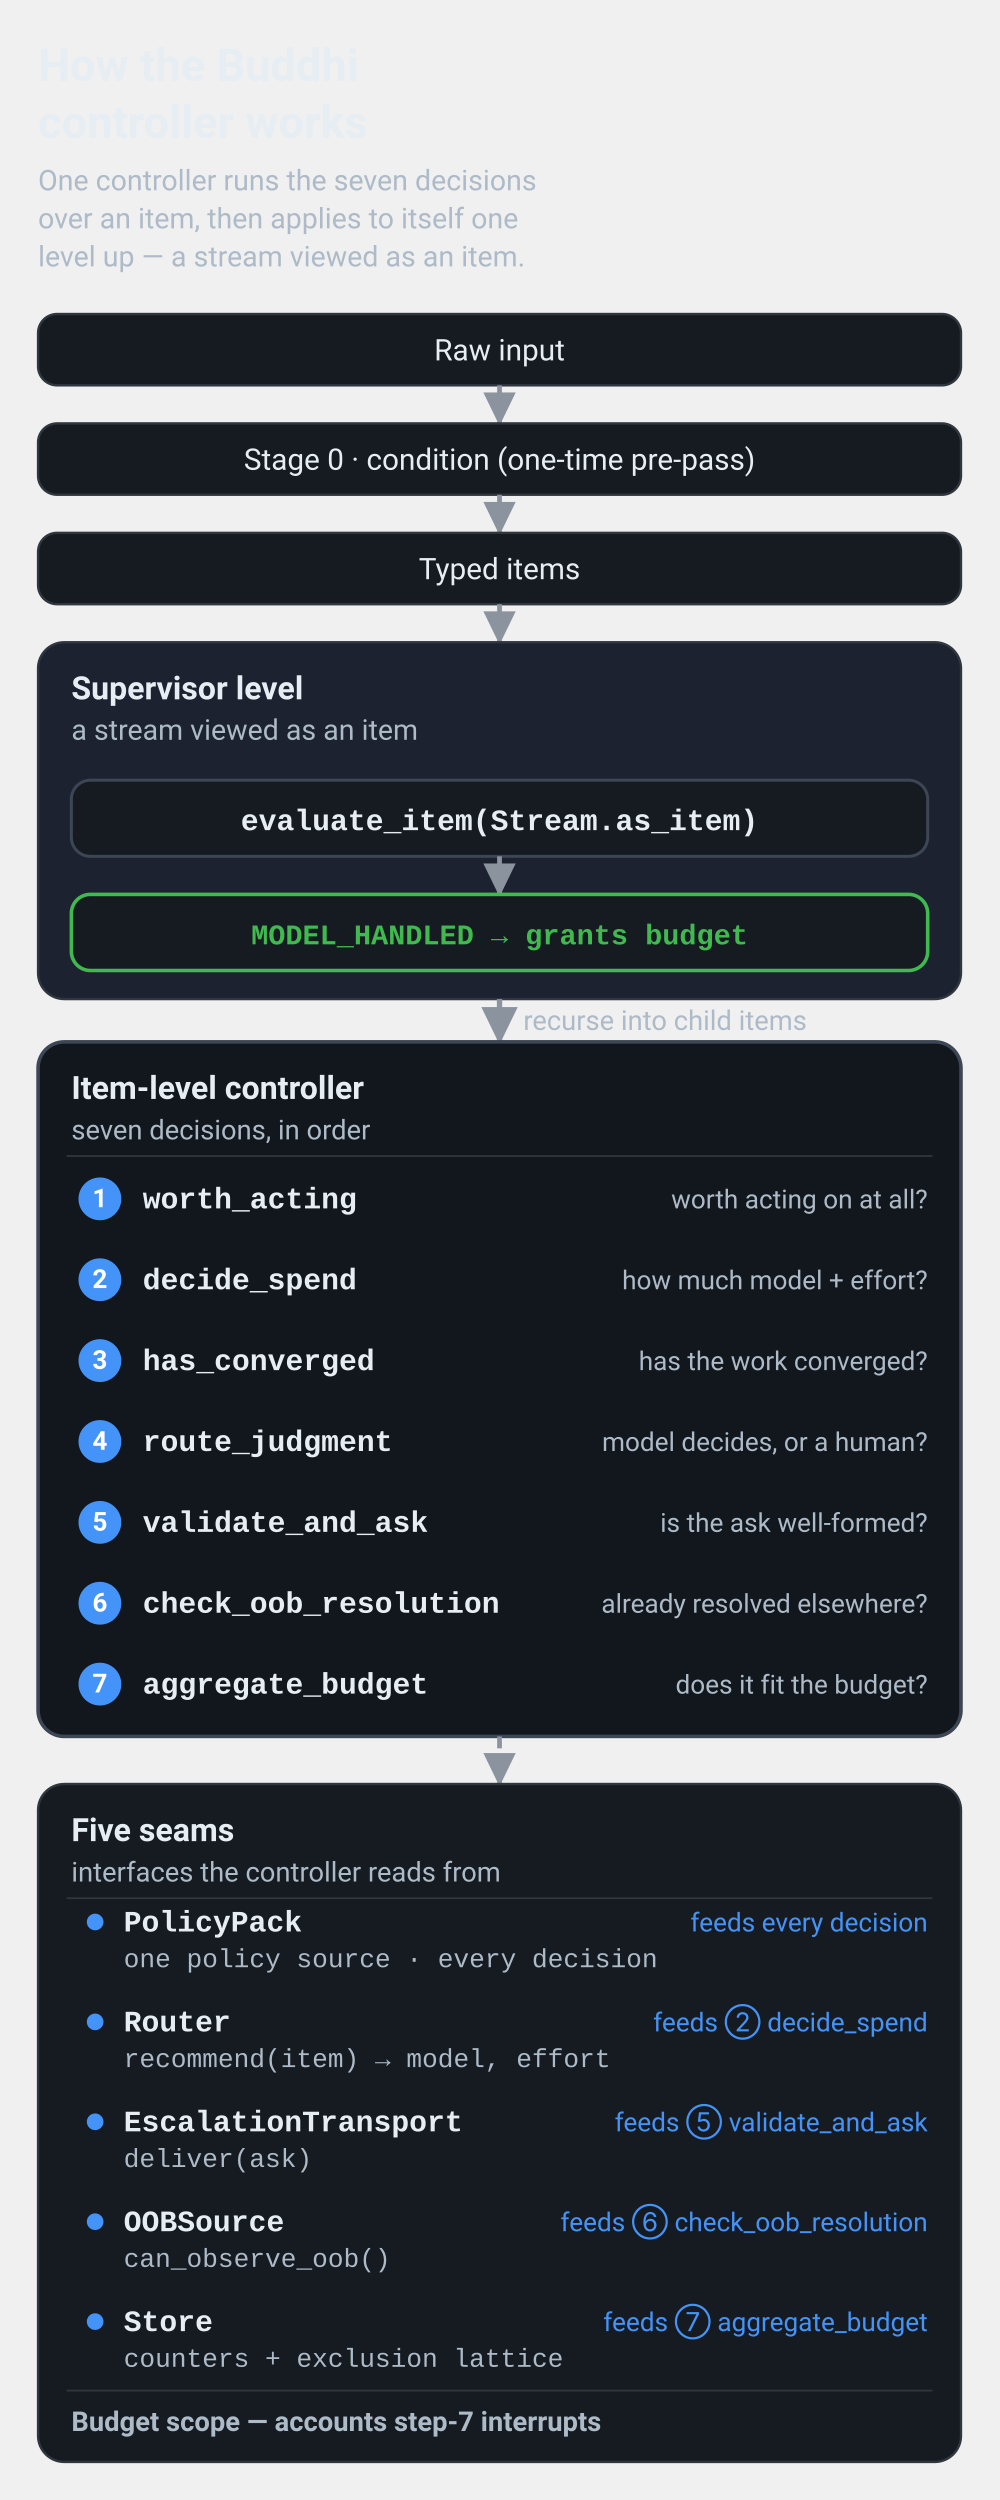
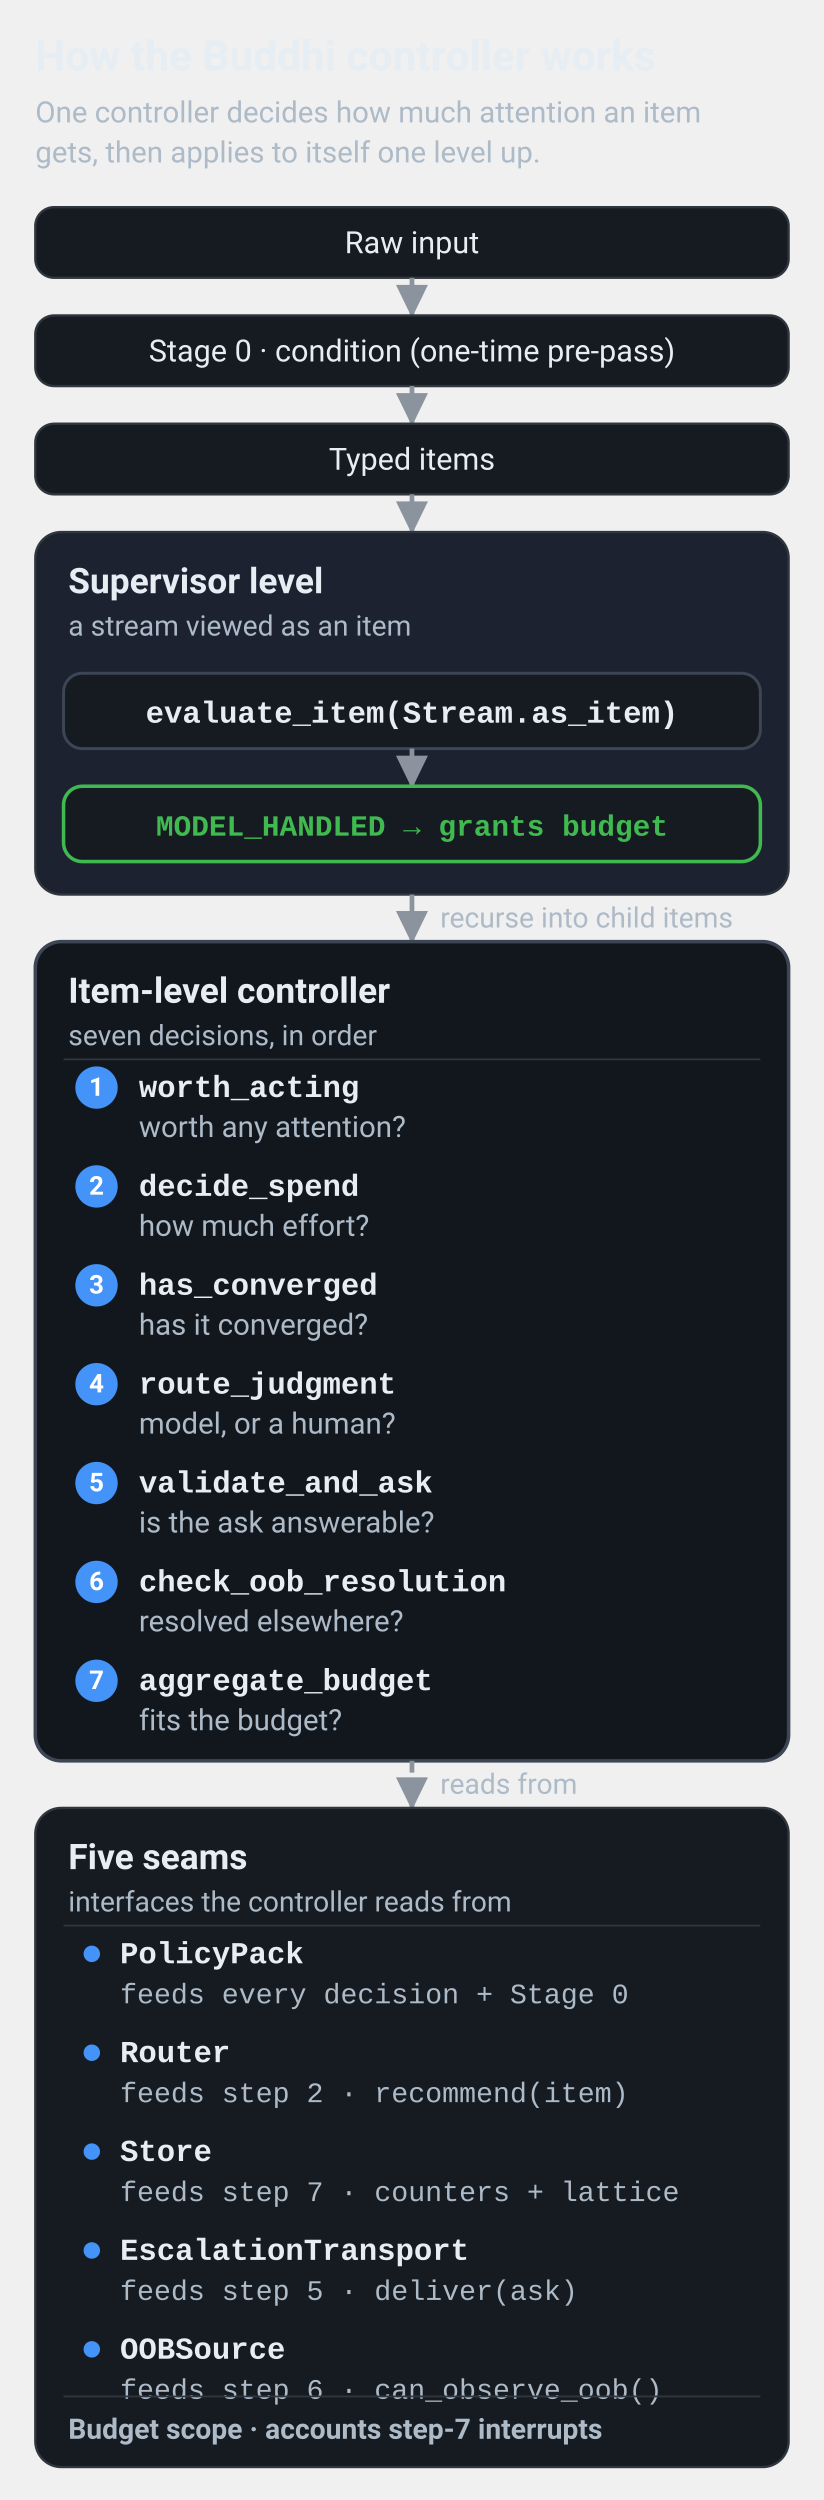
- <svg xmlns="http://www.w3.org/2000/svg" viewBox="0 0 420 1051" font-family="-apple-system,Segoe UI,Roboto,Helvetica,Arial,sans-serif">
+ <svg xmlns="http://www.w3.org/2000/svg" viewBox="0 0 350 1062" font-family="-apple-system,Segoe UI,Roboto,Helvetica,Arial,sans-serif">
  <defs>
    <marker id="ar" markerWidth="10" markerHeight="10" refX="6.5" refY="3.4" orient="auto">
      <path d="M0,0 L7,3.4 L0,6.8 Z" fill="#8b949e" />
    </marker>
  </defs>
-   <text x="16" y="34" font-size="19" font-weight="700" fill="#e6edf3" text-anchor="start" font-family="-apple-system,Segoe UI,Roboto,Helvetica,Arial,sans-serif">How the Buddhi</text>
-   <text x="16" y="58" font-size="19" font-weight="700" fill="#e6edf3" text-anchor="start" font-family="-apple-system,Segoe UI,Roboto,Helvetica,Arial,sans-serif">controller works</text>
-   <text x="16" y="80" font-size="12" font-weight="400" fill="#adbac7" text-anchor="start" font-family="-apple-system,Segoe UI,Roboto,Helvetica,Arial,sans-serif">One controller runs the seven decisions</text>
-   <text x="16" y="96" font-size="12" font-weight="400" fill="#adbac7" text-anchor="start" font-family="-apple-system,Segoe UI,Roboto,Helvetica,Arial,sans-serif">over an item, then applies to itself one</text>
-   <text x="16" y="112" font-size="12" font-weight="400" fill="#adbac7" text-anchor="start" font-family="-apple-system,Segoe UI,Roboto,Helvetica,Arial,sans-serif">level up — a stream viewed as an item.</text>
-   <rect x="16" y="132" width="388" height="30" rx="8" fill="#161b22" stroke="#30363d" stroke-width="1" />
-   <text x="210.0" y="151.5" font-size="12.5" font-weight="400" fill="#e6edf3" text-anchor="middle" font-family="-apple-system,Segoe UI,Roboto,Helvetica,Arial,sans-serif">Raw input</text>
-   <path d="M210.0,162 L210.0,178" fill="none" stroke="#8b949e" stroke-width="2" marker-end="url(#ar)" />
-   <rect x="16" y="178" width="388" height="30" rx="8" fill="#161b22" stroke="#30363d" stroke-width="1" />
-   <text x="210.0" y="197.5" font-size="12.5" font-weight="400" fill="#e6edf3" text-anchor="middle" font-family="-apple-system,Segoe UI,Roboto,Helvetica,Arial,sans-serif">Stage 0 · condition (one-time pre-pass)</text>
-   <path d="M210.0,208 L210.0,224" fill="none" stroke="#8b949e" stroke-width="2" marker-end="url(#ar)" />
-   <rect x="16" y="224" width="388" height="30" rx="8" fill="#161b22" stroke="#30363d" stroke-width="1" />
-   <text x="210.0" y="243.5" font-size="12.5" font-weight="400" fill="#e6edf3" text-anchor="middle" font-family="-apple-system,Segoe UI,Roboto,Helvetica,Arial,sans-serif">Typed items</text>
-   <path d="M210.0,254 L210.0,270" fill="none" stroke="#8b949e" stroke-width="2" marker-end="url(#ar)" />
-   <rect x="16" y="270" width="388" height="150" rx="11" fill="#1c2230" stroke="#30363d" stroke-width="1" />
-   <text x="30" y="294" font-size="13.5" font-weight="700" fill="#e6edf3" text-anchor="start" font-family="-apple-system,Segoe UI,Roboto,Helvetica,Arial,sans-serif">Supervisor level</text>
-   <text x="30" y="311" font-size="12" font-weight="400" fill="#adbac7" text-anchor="start" font-family="-apple-system,Segoe UI,Roboto,Helvetica,Arial,sans-serif">a stream viewed as an item</text>
-   <rect x="30" y="328" width="360" height="32" rx="8" fill="#161b22" stroke="#3d4655" stroke-width="1.25" />
-   <text x="210.0" y="349" font-size="12.5" font-weight="600" fill="#e6edf3" text-anchor="middle" font-family="ui-monospace,SFMono-Regular,Menlo,Consolas,'Liberation Mono',monospace">evaluate_item(Stream.as_item)</text>
-   <path d="M210.0,360 L210.0,376" fill="none" stroke="#8b949e" stroke-width="2" marker-end="url(#ar)" />
-   <rect x="30" y="376" width="360" height="32" rx="8" fill="#161b22" stroke="#3fb950" stroke-width="1.5" />
-   <text x="210.0" y="397" font-size="12" font-weight="700" fill="#3fb950" text-anchor="middle" font-family="ui-monospace,SFMono-Regular,Menlo,Consolas,'Liberation Mono',monospace">MODEL_HANDLED → grants budget</text>
-   <path d="M210.0,420 L210.0,438" fill="none" stroke="#8b949e" stroke-width="2.25" marker-end="url(#ar)" />
-   <text x="220.0" y="433" font-size="11.5" font-weight="400" fill="#adbac7" text-anchor="start" font-family="-apple-system,Segoe UI,Roboto,Helvetica,Arial,sans-serif">recurse into child items</text>
-   <rect x="16" y="438" width="388" height="292" rx="11" fill="#12161d" stroke="#3d4655" stroke-width="1.5" />
-   <text x="30" y="462" font-size="13.5" font-weight="700" fill="#e6edf3" text-anchor="start" font-family="-apple-system,Segoe UI,Roboto,Helvetica,Arial,sans-serif">Item-level controller</text>
-   <text x="30" y="479" font-size="11.5" font-weight="400" fill="#adbac7" text-anchor="start" font-family="-apple-system,Segoe UI,Roboto,Helvetica,Arial,sans-serif">seven decisions, in order</text>
-   <line x1="28" y1="486" x2="392" y2="486" stroke="#30363d" stroke-width="0.75" />
-   <circle cx="42" cy="504" r="9" fill="#4493f8" />
-   <text x="42" y="507.5" font-size="11" font-weight="700" fill="#ffffff" text-anchor="middle" font-family="-apple-system,Segoe UI,Roboto,Helvetica,Arial,sans-serif">1</text>
-   <text x="60" y="508" font-size="12.5" font-weight="600" fill="#e6edf3" text-anchor="start" font-family="ui-monospace,SFMono-Regular,Menlo,Consolas,'Liberation Mono',monospace">worth_acting</text>
-   <text x="390" y="508" font-size="11" font-weight="400" fill="#adbac7" text-anchor="end" font-family="-apple-system,Segoe UI,Roboto,Helvetica,Arial,sans-serif">worth acting on at all?</text>
-   <circle cx="42" cy="538" r="9" fill="#4493f8" />
-   <text x="42" y="541.5" font-size="11" font-weight="700" fill="#ffffff" text-anchor="middle" font-family="-apple-system,Segoe UI,Roboto,Helvetica,Arial,sans-serif">2</text>
-   <text x="60" y="542" font-size="12.5" font-weight="600" fill="#e6edf3" text-anchor="start" font-family="ui-monospace,SFMono-Regular,Menlo,Consolas,'Liberation Mono',monospace">decide_spend</text>
-   <text x="390" y="542" font-size="11" font-weight="400" fill="#adbac7" text-anchor="end" font-family="-apple-system,Segoe UI,Roboto,Helvetica,Arial,sans-serif">how much model + effort?</text>
-   <circle cx="42" cy="572" r="9" fill="#4493f8" />
-   <text x="42" y="575.5" font-size="11" font-weight="700" fill="#ffffff" text-anchor="middle" font-family="-apple-system,Segoe UI,Roboto,Helvetica,Arial,sans-serif">3</text>
-   <text x="60" y="576" font-size="12.5" font-weight="600" fill="#e6edf3" text-anchor="start" font-family="ui-monospace,SFMono-Regular,Menlo,Consolas,'Liberation Mono',monospace">has_converged</text>
-   <text x="390" y="576" font-size="11" font-weight="400" fill="#adbac7" text-anchor="end" font-family="-apple-system,Segoe UI,Roboto,Helvetica,Arial,sans-serif">has the work converged?</text>
-   <circle cx="42" cy="606" r="9" fill="#4493f8" />
-   <text x="42" y="609.5" font-size="11" font-weight="700" fill="#ffffff" text-anchor="middle" font-family="-apple-system,Segoe UI,Roboto,Helvetica,Arial,sans-serif">4</text>
-   <text x="60" y="610" font-size="12.5" font-weight="600" fill="#e6edf3" text-anchor="start" font-family="ui-monospace,SFMono-Regular,Menlo,Consolas,'Liberation Mono',monospace">route_judgment</text>
-   <text x="390" y="610" font-size="11" font-weight="400" fill="#adbac7" text-anchor="end" font-family="-apple-system,Segoe UI,Roboto,Helvetica,Arial,sans-serif">model decides, or a human?</text>
-   <circle cx="42" cy="640" r="9" fill="#4493f8" />
-   <text x="42" y="643.5" font-size="11" font-weight="700" fill="#ffffff" text-anchor="middle" font-family="-apple-system,Segoe UI,Roboto,Helvetica,Arial,sans-serif">5</text>
-   <text x="60" y="644" font-size="12.5" font-weight="600" fill="#e6edf3" text-anchor="start" font-family="ui-monospace,SFMono-Regular,Menlo,Consolas,'Liberation Mono',monospace">validate_and_ask</text>
-   <text x="390" y="644" font-size="11" font-weight="400" fill="#adbac7" text-anchor="end" font-family="-apple-system,Segoe UI,Roboto,Helvetica,Arial,sans-serif">is the ask well-formed?</text>
-   <circle cx="42" cy="674" r="9" fill="#4493f8" />
-   <text x="42" y="677.5" font-size="11" font-weight="700" fill="#ffffff" text-anchor="middle" font-family="-apple-system,Segoe UI,Roboto,Helvetica,Arial,sans-serif">6</text>
-   <text x="60" y="678" font-size="12.5" font-weight="600" fill="#e6edf3" text-anchor="start" font-family="ui-monospace,SFMono-Regular,Menlo,Consolas,'Liberation Mono',monospace">check_oob_resolution</text>
-   <text x="390" y="678" font-size="11" font-weight="400" fill="#adbac7" text-anchor="end" font-family="-apple-system,Segoe UI,Roboto,Helvetica,Arial,sans-serif">already resolved elsewhere?</text>
-   <circle cx="42" cy="708" r="9" fill="#4493f8" />
-   <text x="42" y="711.5" font-size="11" font-weight="700" fill="#ffffff" text-anchor="middle" font-family="-apple-system,Segoe UI,Roboto,Helvetica,Arial,sans-serif">7</text>
-   <text x="60" y="712" font-size="12.5" font-weight="600" fill="#e6edf3" text-anchor="start" font-family="ui-monospace,SFMono-Regular,Menlo,Consolas,'Liberation Mono',monospace">aggregate_budget</text>
-   <text x="390" y="712" font-size="11" font-weight="400" fill="#adbac7" text-anchor="end" font-family="-apple-system,Segoe UI,Roboto,Helvetica,Arial,sans-serif">does it fit the budget?</text>
-   <path d="M210.0,730 L210.0,750" fill="none" stroke="#8b949e" stroke-width="2" stroke-dasharray="5 4" marker-end="url(#ar)" />
-   <rect x="16" y="750" width="388" height="285" rx="11" fill="#161b22" stroke="#30363d" stroke-width="1" />
-   <text x="30" y="774" font-size="13.5" font-weight="700" fill="#e6edf3" text-anchor="start" font-family="-apple-system,Segoe UI,Roboto,Helvetica,Arial,sans-serif">Five seams</text>
-   <text x="30" y="791" font-size="11.5" font-weight="400" fill="#adbac7" text-anchor="start" font-family="-apple-system,Segoe UI,Roboto,Helvetica,Arial,sans-serif">interfaces the controller reads from</text>
-   <line x1="28" y1="798" x2="392" y2="798" stroke="#30363d" stroke-width="0.75" />
-   <circle cx="40" cy="808" r="3.5" fill="#4493f8" />
-   <text x="52" y="812" font-size="12.5" font-weight="700" fill="#e6edf3" text-anchor="start" font-family="ui-monospace,SFMono-Regular,Menlo,Consolas,'Liberation Mono',monospace">PolicyPack</text>
-   <text x="390" y="812" font-size="11" font-weight="400" fill="#4493f8" text-anchor="end" font-family="-apple-system,Segoe UI,Roboto,Helvetica,Arial,sans-serif">feeds every decision</text>
-   <text x="52" y="827" font-size="11" font-weight="400" fill="#adbac7" text-anchor="start" font-family="ui-monospace,SFMono-Regular,Menlo,Consolas,'Liberation Mono',monospace">one policy source · every decision</text>
-   <circle cx="40" cy="850" r="3.5" fill="#4493f8" />
-   <text x="52" y="854" font-size="12.5" font-weight="700" fill="#e6edf3" text-anchor="start" font-family="ui-monospace,SFMono-Regular,Menlo,Consolas,'Liberation Mono',monospace">Router</text>
-   <text x="390" y="854" font-size="11" font-weight="400" fill="#4493f8" text-anchor="end" font-family="-apple-system,Segoe UI,Roboto,Helvetica,Arial,sans-serif">feeds ② decide_spend</text>
-   <text x="52" y="869" font-size="11" font-weight="400" fill="#adbac7" text-anchor="start" font-family="ui-monospace,SFMono-Regular,Menlo,Consolas,'Liberation Mono',monospace">recommend(item) → model, effort</text>
-   <circle cx="40" cy="892" r="3.5" fill="#4493f8" />
-   <text x="52" y="896" font-size="12.5" font-weight="700" fill="#e6edf3" text-anchor="start" font-family="ui-monospace,SFMono-Regular,Menlo,Consolas,'Liberation Mono',monospace">EscalationTransport</text>
-   <text x="390" y="896" font-size="11" font-weight="400" fill="#4493f8" text-anchor="end" font-family="-apple-system,Segoe UI,Roboto,Helvetica,Arial,sans-serif">feeds ⑤ validate_and_ask</text>
-   <text x="52" y="911" font-size="11" font-weight="400" fill="#adbac7" text-anchor="start" font-family="ui-monospace,SFMono-Regular,Menlo,Consolas,'Liberation Mono',monospace">deliver(ask)</text>
-   <circle cx="40" cy="934" r="3.5" fill="#4493f8" />
-   <text x="52" y="938" font-size="12.5" font-weight="700" fill="#e6edf3" text-anchor="start" font-family="ui-monospace,SFMono-Regular,Menlo,Consolas,'Liberation Mono',monospace">OOBSource</text>
-   <text x="390" y="938" font-size="11" font-weight="400" fill="#4493f8" text-anchor="end" font-family="-apple-system,Segoe UI,Roboto,Helvetica,Arial,sans-serif">feeds ⑥ check_oob_resolution</text>
-   <text x="52" y="953" font-size="11" font-weight="400" fill="#adbac7" text-anchor="start" font-family="ui-monospace,SFMono-Regular,Menlo,Consolas,'Liberation Mono',monospace">can_observe_oob()</text>
-   <circle cx="40" cy="976" r="3.5" fill="#4493f8" />
-   <text x="52" y="980" font-size="12.5" font-weight="700" fill="#e6edf3" text-anchor="start" font-family="ui-monospace,SFMono-Regular,Menlo,Consolas,'Liberation Mono',monospace">Store</text>
-   <text x="390" y="980" font-size="11" font-weight="400" fill="#4493f8" text-anchor="end" font-family="-apple-system,Segoe UI,Roboto,Helvetica,Arial,sans-serif">feeds ⑦ aggregate_budget</text>
-   <text x="52" y="995" font-size="11" font-weight="400" fill="#adbac7" text-anchor="start" font-family="ui-monospace,SFMono-Regular,Menlo,Consolas,'Liberation Mono',monospace">counters + exclusion lattice</text>
-   <line x1="28" y1="1005" x2="392" y2="1005" stroke="#30363d" stroke-width="0.75" />
-   <text x="30" y="1022" font-size="11.5" font-weight="600" fill="#adbac7" text-anchor="start" font-family="-apple-system,Segoe UI,Roboto,Helvetica,Arial,sans-serif">Budget scope — accounts step-7 interrupts</text>
+   <text x="15" y="30" font-size="18" font-weight="700" fill="#e6edf3" text-anchor="start" font-family="-apple-system,Segoe UI,Roboto,Helvetica,Arial,sans-serif">How the Buddhi controller works</text>
+   <text x="15" y="52" font-size="12.5" font-weight="400" fill="#adbac7" text-anchor="start" font-family="-apple-system,Segoe UI,Roboto,Helvetica,Arial,sans-serif">One controller decides how much attention an item</text>
+   <text x="15" y="69" font-size="12.5" font-weight="400" fill="#adbac7" text-anchor="start" font-family="-apple-system,Segoe UI,Roboto,Helvetica,Arial,sans-serif">gets, then applies to itself one level up.</text>
+   <rect x="15" y="88" width="320" height="30" rx="8" fill="#161b22" stroke="#30363d" stroke-width="1" />
+   <text x="175.0" y="107.55" font-size="13" font-weight="400" fill="#e6edf3" text-anchor="middle" font-family="-apple-system,Segoe UI,Roboto,Helvetica,Arial,sans-serif">Raw input</text>
+   <path d="M175.0,118 L175.0,134" fill="none" stroke="#8b949e" stroke-width="2" marker-end="url(#ar)" />
+   <rect x="15" y="134" width="320" height="30" rx="8" fill="#161b22" stroke="#30363d" stroke-width="1" />
+   <text x="175.0" y="153.55" font-size="13" font-weight="400" fill="#e6edf3" text-anchor="middle" font-family="-apple-system,Segoe UI,Roboto,Helvetica,Arial,sans-serif">Stage 0 · condition (one-time pre-pass)</text>
+   <path d="M175.0,164 L175.0,180" fill="none" stroke="#8b949e" stroke-width="2" marker-end="url(#ar)" />
+   <rect x="15" y="180" width="320" height="30" rx="8" fill="#161b22" stroke="#30363d" stroke-width="1" />
+   <text x="175.0" y="199.55" font-size="13" font-weight="400" fill="#e6edf3" text-anchor="middle" font-family="-apple-system,Segoe UI,Roboto,Helvetica,Arial,sans-serif">Typed items</text>
+   <path d="M175.0,210 L175.0,226" fill="none" stroke="#8b949e" stroke-width="2" marker-end="url(#ar)" />
+   <rect x="15" y="226" width="320" height="154" rx="11" fill="#1c2230" stroke="#30363d" stroke-width="1" />
+   <text x="29" y="252" font-size="15" font-weight="700" fill="#e6edf3" text-anchor="start" font-family="-apple-system,Segoe UI,Roboto,Helvetica,Arial,sans-serif">Supervisor level</text>
+   <text x="29" y="270" font-size="12" font-weight="400" fill="#adbac7" text-anchor="start" font-family="-apple-system,Segoe UI,Roboto,Helvetica,Arial,sans-serif">a stream viewed as an item</text>
+   <rect x="27" y="286" width="296" height="32" rx="8" fill="#161b22" stroke="#3d4655" stroke-width="1.25" />
+   <text x="175.0" y="307" font-size="13" font-weight="600" fill="#e6edf3" text-anchor="middle" font-family="ui-monospace,SFMono-Regular,Menlo,Consolas,'Liberation Mono',monospace">evaluate_item(Stream.as_item)</text>
+   <path d="M175.0,318 L175.0,334" fill="none" stroke="#8b949e" stroke-width="2" marker-end="url(#ar)" />
+   <rect x="27" y="334" width="296" height="32" rx="8" fill="#161b22" stroke="#3fb950" stroke-width="1.5" />
+   <text x="175.0" y="355" font-size="12.5" font-weight="700" fill="#3fb950" text-anchor="middle" font-family="ui-monospace,SFMono-Regular,Menlo,Consolas,'Liberation Mono',monospace">MODEL_HANDLED → grants budget</text>
+   <path d="M175.0,380 L175.0,400" fill="none" stroke="#8b949e" stroke-width="2" marker-end="url(#ar)" />
+   <text x="187.0" y="394" font-size="12" font-weight="400" fill="#adbac7" text-anchor="start" font-family="-apple-system,Segoe UI,Roboto,Helvetica,Arial,sans-serif">recurse into child items</text>
+   <rect x="15" y="400" width="320" height="348" rx="11" fill="#12161d" stroke="#3d4655" stroke-width="1.5" />
+   <text x="29" y="426" font-size="15" font-weight="700" fill="#e6edf3" text-anchor="start" font-family="-apple-system,Segoe UI,Roboto,Helvetica,Arial,sans-serif">Item-level controller</text>
+   <text x="29" y="444" font-size="12" font-weight="400" fill="#adbac7" text-anchor="start" font-family="-apple-system,Segoe UI,Roboto,Helvetica,Arial,sans-serif">seven decisions, in order</text>
+   <line x1="27" y1="450" x2="323" y2="450" stroke="#30363d" stroke-width="0.75" />
+   <circle cx="41" cy="462" r="9" fill="#4493f8" />
+   <text x="41" y="465.5" font-size="11" font-weight="700" fill="#ffffff" text-anchor="middle" font-family="-apple-system,Segoe UI,Roboto,Helvetica,Arial,sans-serif">1</text>
+   <text x="59" y="466" font-size="13" font-weight="600" fill="#e6edf3" text-anchor="start" font-family="ui-monospace,SFMono-Regular,Menlo,Consolas,'Liberation Mono',monospace">worth_acting</text>
+   <text x="59" y="483" font-size="12.5" font-weight="400" fill="#adbac7" text-anchor="start" font-family="-apple-system,Segoe UI,Roboto,Helvetica,Arial,sans-serif">worth any attention?</text>
+   <circle cx="41" cy="504" r="9" fill="#4493f8" />
+   <text x="41" y="507.5" font-size="11" font-weight="700" fill="#ffffff" text-anchor="middle" font-family="-apple-system,Segoe UI,Roboto,Helvetica,Arial,sans-serif">2</text>
+   <text x="59" y="508" font-size="13" font-weight="600" fill="#e6edf3" text-anchor="start" font-family="ui-monospace,SFMono-Regular,Menlo,Consolas,'Liberation Mono',monospace">decide_spend</text>
+   <text x="59" y="525" font-size="12.5" font-weight="400" fill="#adbac7" text-anchor="start" font-family="-apple-system,Segoe UI,Roboto,Helvetica,Arial,sans-serif">how much effort?</text>
+   <circle cx="41" cy="546" r="9" fill="#4493f8" />
+   <text x="41" y="549.5" font-size="11" font-weight="700" fill="#ffffff" text-anchor="middle" font-family="-apple-system,Segoe UI,Roboto,Helvetica,Arial,sans-serif">3</text>
+   <text x="59" y="550" font-size="13" font-weight="600" fill="#e6edf3" text-anchor="start" font-family="ui-monospace,SFMono-Regular,Menlo,Consolas,'Liberation Mono',monospace">has_converged</text>
+   <text x="59" y="567" font-size="12.5" font-weight="400" fill="#adbac7" text-anchor="start" font-family="-apple-system,Segoe UI,Roboto,Helvetica,Arial,sans-serif">has it converged?</text>
+   <circle cx="41" cy="588" r="9" fill="#4493f8" />
+   <text x="41" y="591.5" font-size="11" font-weight="700" fill="#ffffff" text-anchor="middle" font-family="-apple-system,Segoe UI,Roboto,Helvetica,Arial,sans-serif">4</text>
+   <text x="59" y="592" font-size="13" font-weight="600" fill="#e6edf3" text-anchor="start" font-family="ui-monospace,SFMono-Regular,Menlo,Consolas,'Liberation Mono',monospace">route_judgment</text>
+   <text x="59" y="609" font-size="12.5" font-weight="400" fill="#adbac7" text-anchor="start" font-family="-apple-system,Segoe UI,Roboto,Helvetica,Arial,sans-serif">model, or a human?</text>
+   <circle cx="41" cy="630" r="9" fill="#4493f8" />
+   <text x="41" y="633.5" font-size="11" font-weight="700" fill="#ffffff" text-anchor="middle" font-family="-apple-system,Segoe UI,Roboto,Helvetica,Arial,sans-serif">5</text>
+   <text x="59" y="634" font-size="13" font-weight="600" fill="#e6edf3" text-anchor="start" font-family="ui-monospace,SFMono-Regular,Menlo,Consolas,'Liberation Mono',monospace">validate_and_ask</text>
+   <text x="59" y="651" font-size="12.5" font-weight="400" fill="#adbac7" text-anchor="start" font-family="-apple-system,Segoe UI,Roboto,Helvetica,Arial,sans-serif">is the ask answerable?</text>
+   <circle cx="41" cy="672" r="9" fill="#4493f8" />
+   <text x="41" y="675.5" font-size="11" font-weight="700" fill="#ffffff" text-anchor="middle" font-family="-apple-system,Segoe UI,Roboto,Helvetica,Arial,sans-serif">6</text>
+   <text x="59" y="676" font-size="13" font-weight="600" fill="#e6edf3" text-anchor="start" font-family="ui-monospace,SFMono-Regular,Menlo,Consolas,'Liberation Mono',monospace">check_oob_resolution</text>
+   <text x="59" y="693" font-size="12.5" font-weight="400" fill="#adbac7" text-anchor="start" font-family="-apple-system,Segoe UI,Roboto,Helvetica,Arial,sans-serif">resolved elsewhere?</text>
+   <circle cx="41" cy="714" r="9" fill="#4493f8" />
+   <text x="41" y="717.5" font-size="11" font-weight="700" fill="#ffffff" text-anchor="middle" font-family="-apple-system,Segoe UI,Roboto,Helvetica,Arial,sans-serif">7</text>
+   <text x="59" y="718" font-size="13" font-weight="600" fill="#e6edf3" text-anchor="start" font-family="ui-monospace,SFMono-Regular,Menlo,Consolas,'Liberation Mono',monospace">aggregate_budget</text>
+   <text x="59" y="735" font-size="12.5" font-weight="400" fill="#adbac7" text-anchor="start" font-family="-apple-system,Segoe UI,Roboto,Helvetica,Arial,sans-serif">fits the budget?</text>
+   <path d="M175.0,748 L175.0,768" fill="none" stroke="#8b949e" stroke-width="2" stroke-dasharray="5 4" marker-end="url(#ar)" />
+   <text x="187.0" y="762" font-size="12" font-weight="400" fill="#adbac7" text-anchor="start" font-family="-apple-system,Segoe UI,Roboto,Helvetica,Arial,sans-serif">reads from</text>
+   <rect x="15" y="768" width="320" height="280" rx="11" fill="#161b22" stroke="#30363d" stroke-width="1" />
+   <text x="29" y="794" font-size="15" font-weight="700" fill="#e6edf3" text-anchor="start" font-family="-apple-system,Segoe UI,Roboto,Helvetica,Arial,sans-serif">Five seams</text>
+   <text x="29" y="812" font-size="12" font-weight="400" fill="#adbac7" text-anchor="start" font-family="-apple-system,Segoe UI,Roboto,Helvetica,Arial,sans-serif">interfaces the controller reads from</text>
+   <line x1="27" y1="818" x2="323" y2="818" stroke="#30363d" stroke-width="0.75" />
+   <circle cx="39" cy="830" r="3.5" fill="#4493f8" />
+   <text x="51" y="834" font-size="13" font-weight="700" fill="#e6edf3" text-anchor="start" font-family="ui-monospace,SFMono-Regular,Menlo,Consolas,'Liberation Mono',monospace">PolicyPack</text>
+   <text x="51" y="851" font-size="12" font-weight="400" fill="#adbac7" text-anchor="start" font-family="ui-monospace,SFMono-Regular,Menlo,Consolas,'Liberation Mono',monospace">feeds every decision + Stage 0</text>
+   <circle cx="39" cy="872" r="3.5" fill="#4493f8" />
+   <text x="51" y="876" font-size="13" font-weight="700" fill="#e6edf3" text-anchor="start" font-family="ui-monospace,SFMono-Regular,Menlo,Consolas,'Liberation Mono',monospace">Router</text>
+   <text x="51" y="893" font-size="12" font-weight="400" fill="#adbac7" text-anchor="start" font-family="ui-monospace,SFMono-Regular,Menlo,Consolas,'Liberation Mono',monospace">feeds step 2 · recommend(item)</text>
+   <circle cx="39" cy="914" r="3.5" fill="#4493f8" />
+   <text x="51" y="918" font-size="13" font-weight="700" fill="#e6edf3" text-anchor="start" font-family="ui-monospace,SFMono-Regular,Menlo,Consolas,'Liberation Mono',monospace">Store</text>
+   <text x="51" y="935" font-size="12" font-weight="400" fill="#adbac7" text-anchor="start" font-family="ui-monospace,SFMono-Regular,Menlo,Consolas,'Liberation Mono',monospace">feeds step 7 · counters + lattice</text>
+   <circle cx="39" cy="956" r="3.5" fill="#4493f8" />
+   <text x="51" y="960" font-size="13" font-weight="700" fill="#e6edf3" text-anchor="start" font-family="ui-monospace,SFMono-Regular,Menlo,Consolas,'Liberation Mono',monospace">EscalationTransport</text>
+   <text x="51" y="977" font-size="12" font-weight="400" fill="#adbac7" text-anchor="start" font-family="ui-monospace,SFMono-Regular,Menlo,Consolas,'Liberation Mono',monospace">feeds step 5 · deliver(ask)</text>
+   <circle cx="39" cy="998" r="3.5" fill="#4493f8" />
+   <text x="51" y="1002" font-size="13" font-weight="700" fill="#e6edf3" text-anchor="start" font-family="ui-monospace,SFMono-Regular,Menlo,Consolas,'Liberation Mono',monospace">OOBSource</text>
+   <text x="51" y="1019" font-size="12" font-weight="400" fill="#adbac7" text-anchor="start" font-family="ui-monospace,SFMono-Regular,Menlo,Consolas,'Liberation Mono',monospace">feeds step 6 · can_observe_oob()</text>
+   <line x1="27" y1="1018" x2="323" y2="1018" stroke="#30363d" stroke-width="0.75" />
+   <text x="29" y="1036" font-size="12" font-weight="600" fill="#adbac7" text-anchor="start" font-family="-apple-system,Segoe UI,Roboto,Helvetica,Arial,sans-serif">Budget scope · accounts step-7 interrupts</text>
</svg>
